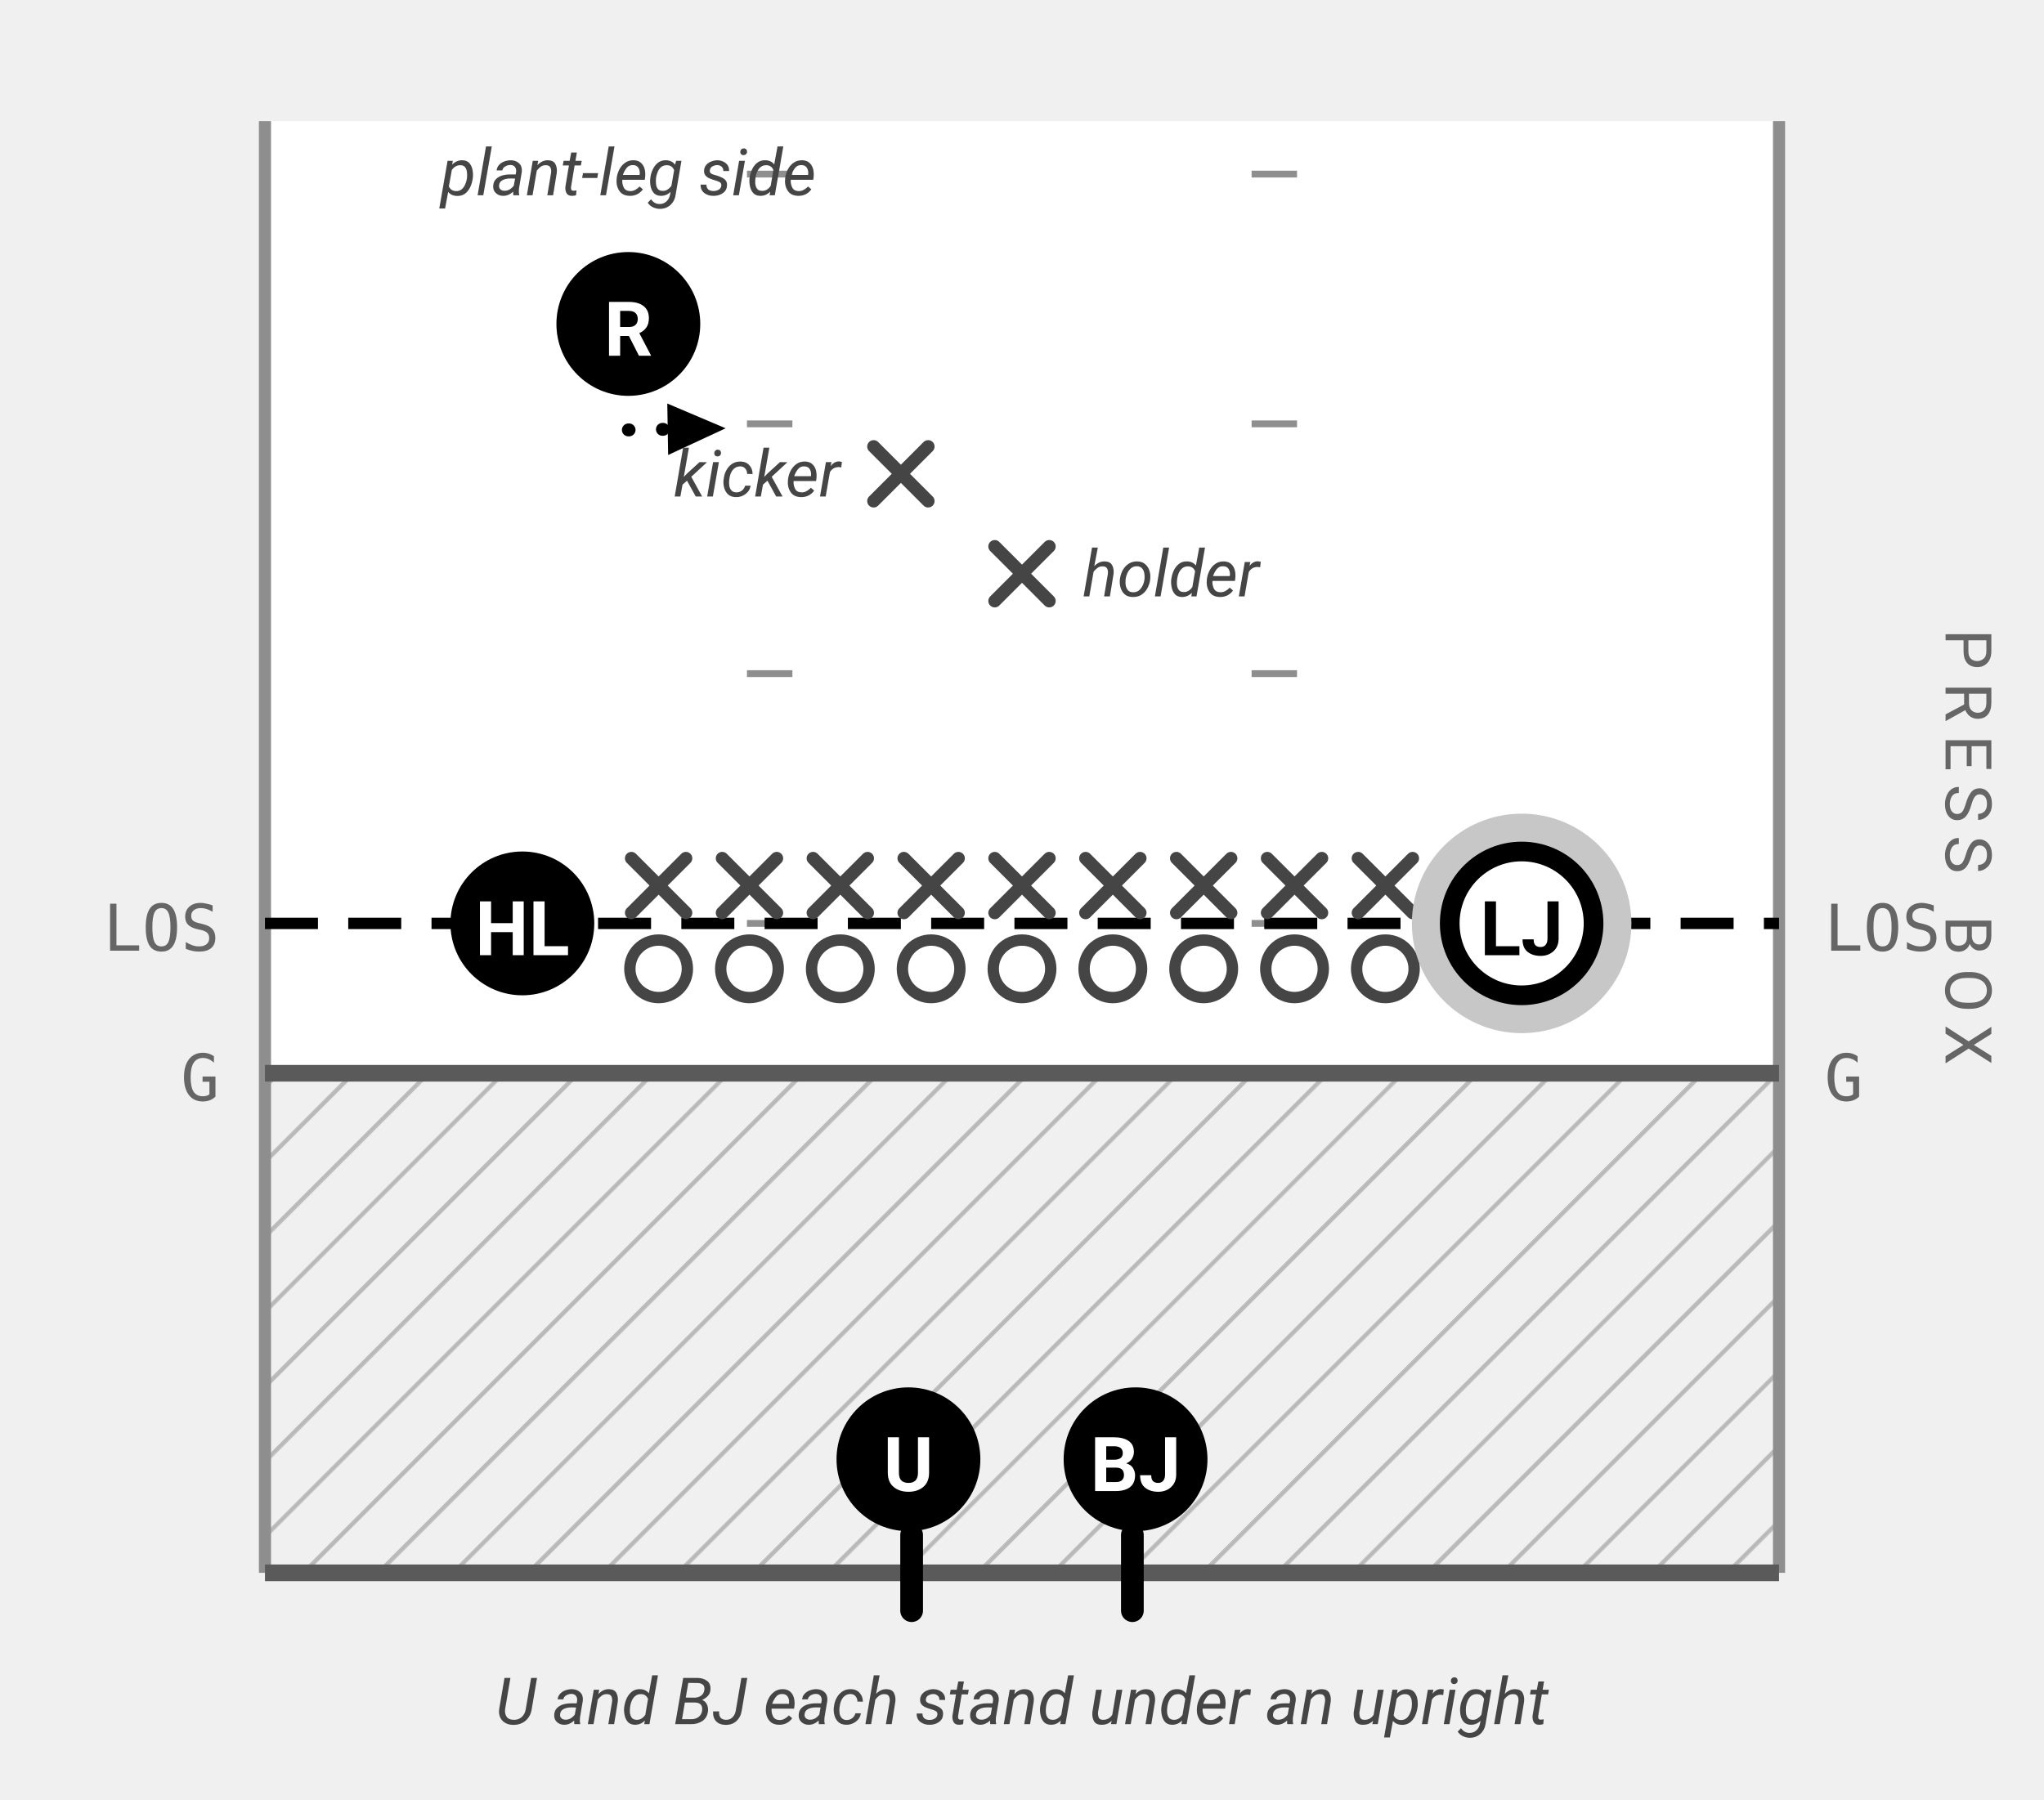
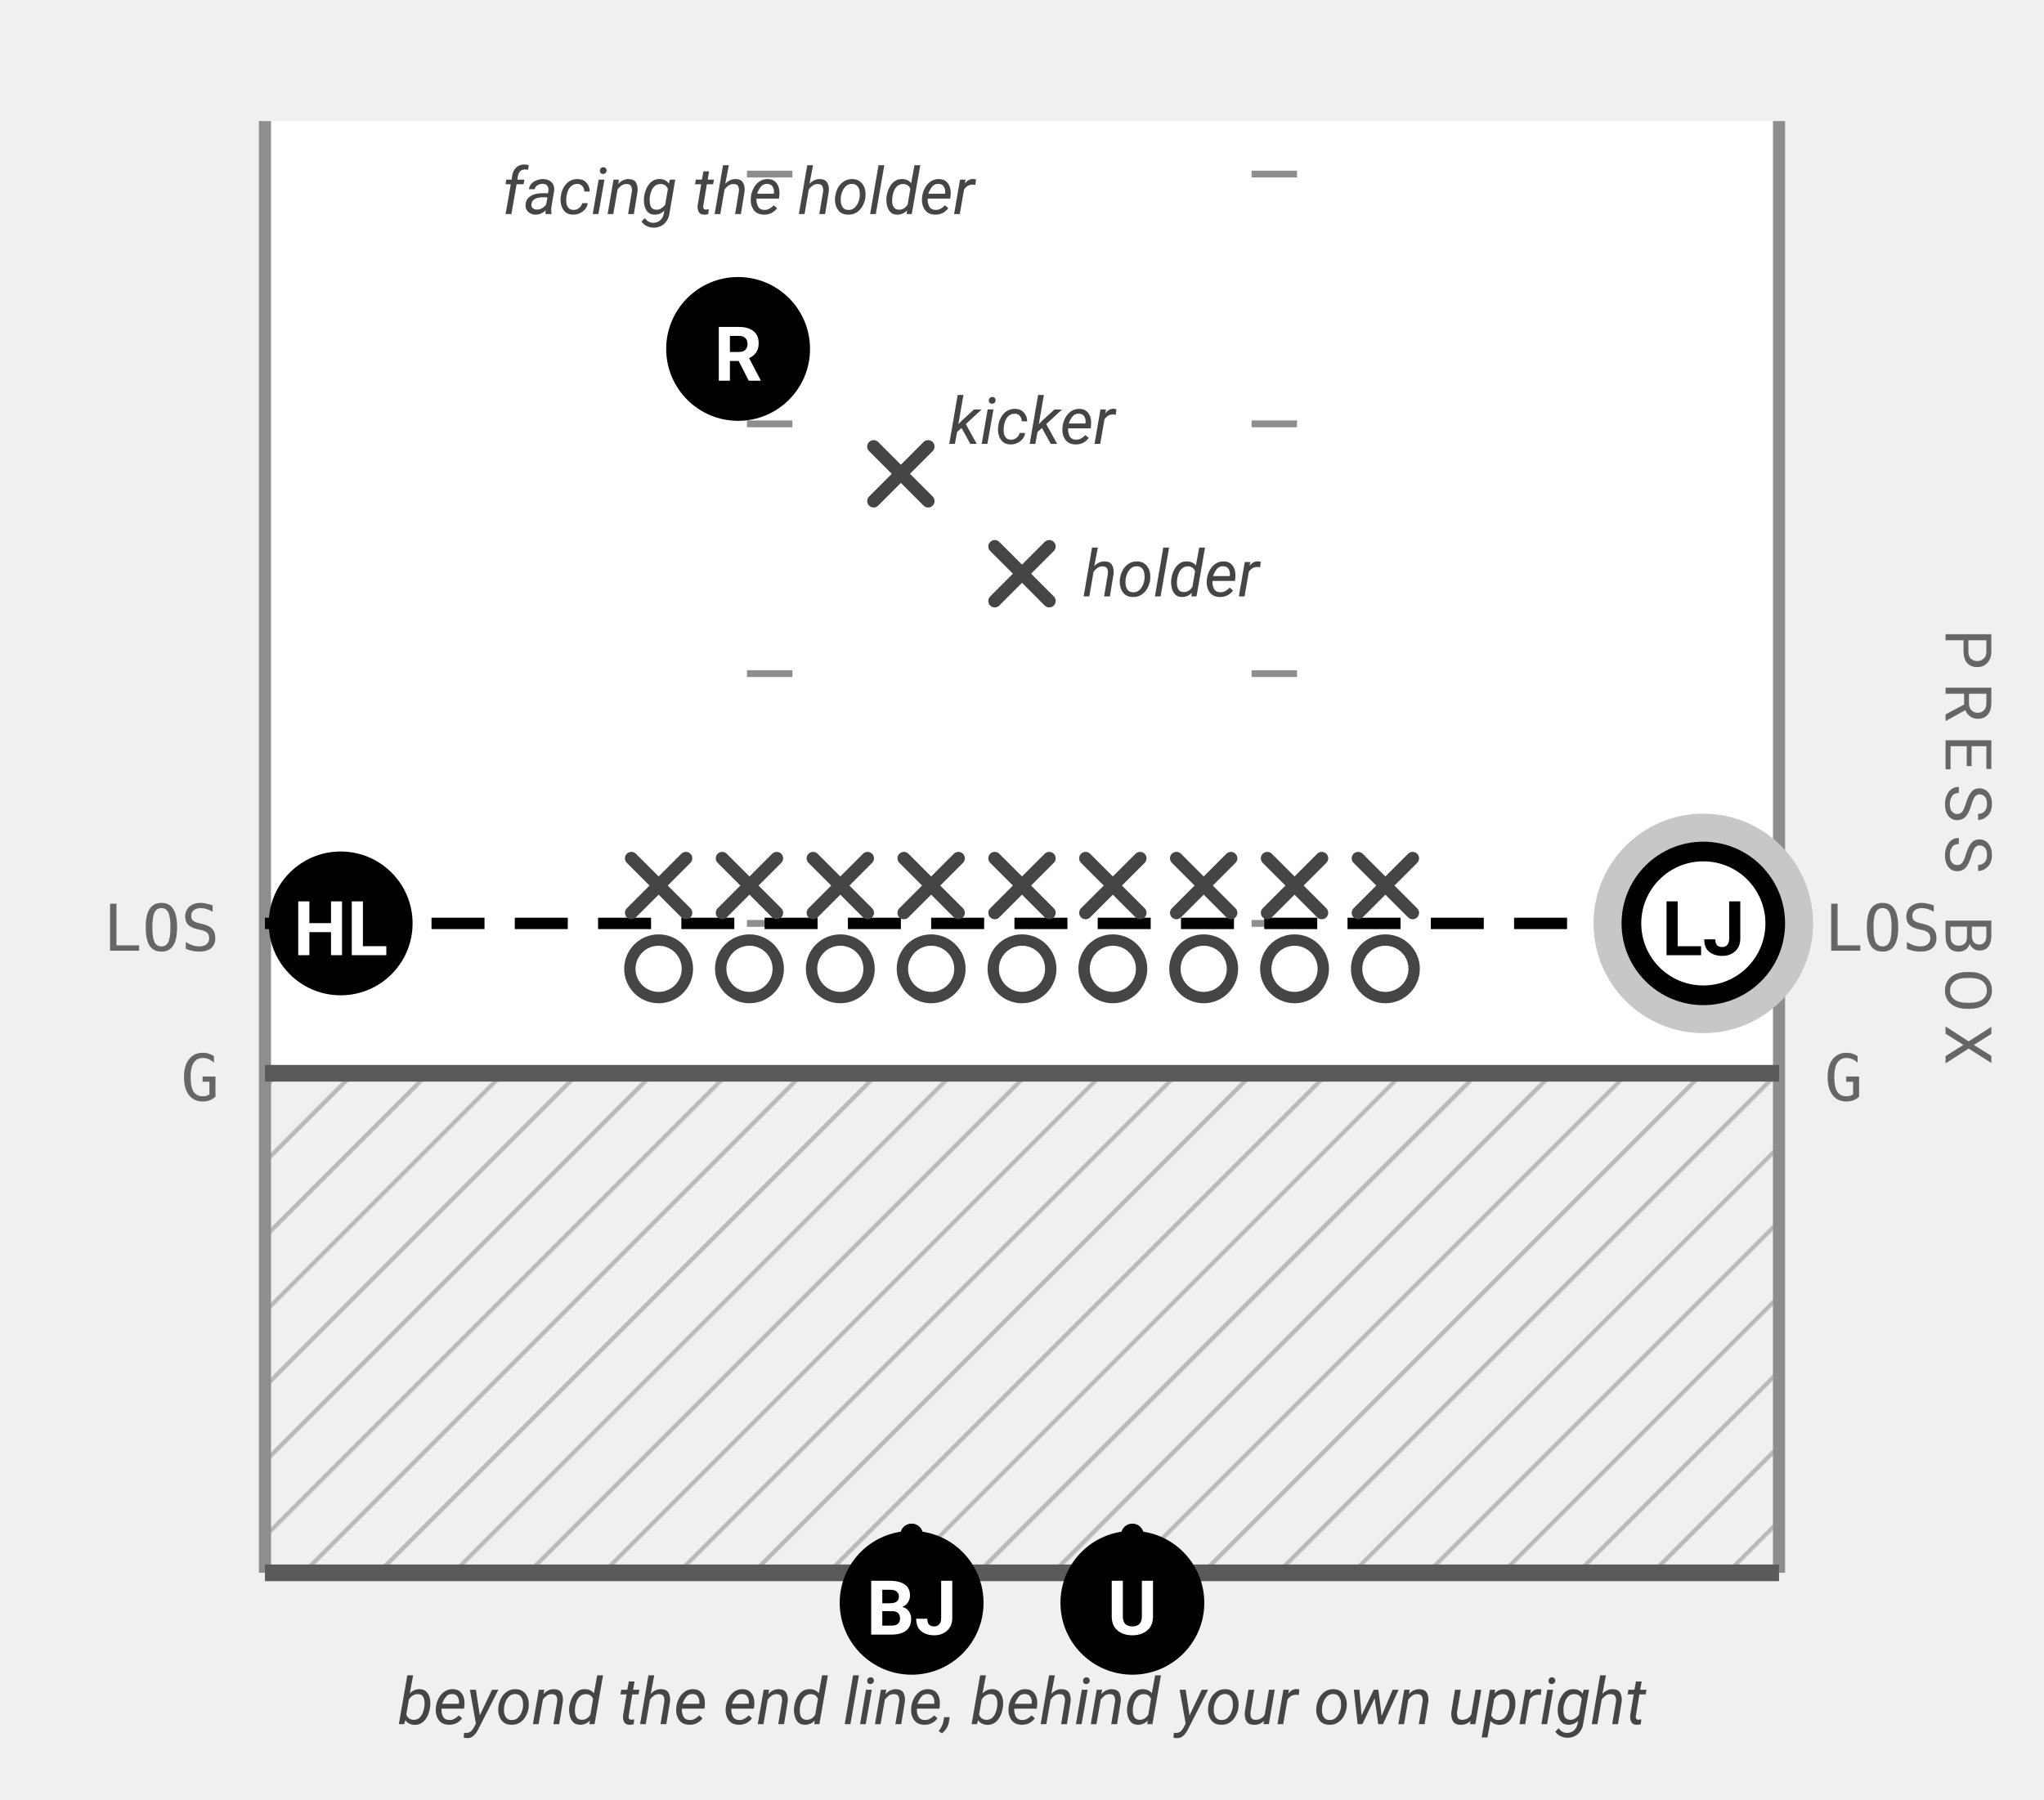
<svg xmlns="http://www.w3.org/2000/svg" viewBox="0 0 270 237.8" role="img" aria-label="Field goal &amp; try — Line Judge position, crew of 5">
  <style>svg{font-family:system-ui,-apple-system,"Segoe UI",Roboto,"Helvetica Neue",Arial,sans-serif}
.turf{fill:#FFFFFF}
.ez{fill:url(#hz)}
.hl{stroke:#B8B8B8;stroke-width:1.15}
.sl{stroke:#8E8E8E;stroke-width:1.6;fill:none}
.yl{stroke:#8E8E8E;stroke-width:.8;fill:none}
.gl{stroke:#5A5A5A;stroke-width:2.2;fill:none}
.rl{stroke:#000000;stroke-width:1.5;stroke-dasharray:7 4;fill:none}
.hash{stroke:#8E8E8E;stroke-width:.9}
.post{stroke:#000000;stroke-width:3;fill:none;stroke-linecap:round}
.ylab{font-family:ui-monospace,Menlo,Consolas,monospace;font-size:8.5px;fill:#666666}
.ylab.end{text-anchor:end}
.ylab.start{text-anchor:start}
.pb{font-size:8.5px;letter-spacing:.2em;fill:#666666;text-anchor:middle;text-transform:uppercase}
.kp line{stroke:#454545;stroke-width:1.7;stroke-linecap:round}
.rp{fill:none;stroke:#454545;stroke-width:1.5}
.hat-b{fill:#000000}
.hat-w{fill:#FFFFFF;stroke:#000000;stroke-width:2.6}
.halo{fill:#C7C7C7}
.mk{font-size:10px;font-weight:600;text-anchor:middle}
.mk-l{fill:#FFFFFF}
.mk-d{fill:#000000}
.mv{stroke:#000000;stroke-width:1.7;fill:none;stroke-dasharray:.1 4.4;stroke-linecap:round}
.arh{fill:#000000}
.mvlab{font-size:8.4px;fill:#454545;text-anchor:middle;font-style:italic}
.note{font-size:8.6px;fill:#454545;font-style:italic}
.note.middle{text-anchor:middle}
.note.start{text-anchor:start}
.note.end{text-anchor:end}
.flagk{fill:#000000}
.flagt{stroke:#000000;stroke-width:1.4;stroke-linecap:round}</style>
  <defs>
    <pattern id="hz" width="7" height="7" patternUnits="userSpaceOnUse" patternTransform="rotate(45)">
      <line x1="0" y1="0" x2="0" y2="7" class="hl" />
    </pattern>
    <marker id="ar" viewBox="0 0 10 10" refX="8" refY="5" markerWidth="5" markerHeight="5" orient="auto-start-reverse">
      <path d="M0,1 L9,5 L0,9 z" class="arh" />
    </marker>
  </defs>
  <rect x="35" y="16" width="200" height="125.8" class="turf" />
  <rect x="35" y="141.8" width="200" height="66" class="ez" />
  <line x1="98.67" y1="23" x2="104.67" y2="23" class="hash" />
  <line x1="165.33" y1="23" x2="171.33" y2="23" class="hash" />
  <line x1="98.67" y1="56" x2="104.67" y2="56" class="hash" />
  <line x1="165.33" y1="56" x2="171.33" y2="56" class="hash" />
  <line x1="98.67" y1="89" x2="104.67" y2="89" class="hash" />
  <line x1="165.33" y1="89" x2="171.33" y2="89" class="hash" />
  <line x1="98.67" y1="122" x2="104.67" y2="122" class="hash" />
  <line x1="165.33" y1="122" x2="171.33" y2="122" class="hash" />
  <line x1="35" y1="16" x2="35" y2="207.8" class="sl" />
  <line x1="235" y1="16" x2="235" y2="207.8" class="sl" />
  <line x1="35" y1="122" x2="235" y2="122" class="rl" />
  <text x="29" y="125.6" class="ylab end">LOS</text>
  <text x="241" y="125.6" class="ylab start">LOS</text>
  <line x1="35" y1="141.8" x2="235" y2="141.8" class="gl" />
  <text x="29" y="145.4" class="ylab end">G</text>
  <text x="241" y="145.4" class="ylab start">G</text>
  <line x1="35" y1="207.8" x2="235" y2="207.8" class="gl" />
  <line x1="120.42" y1="202.8" x2="120.42" y2="212.8" class="post" />
  <line x1="149.58" y1="202.8" x2="149.58" y2="212.8" class="post" />
  <text x="257" y="111.9" class="pb" transform="rotate(90 257 111.9)">PRESS BOX</text>
  <g class="kp">
    <line x1="83.4" y1="113.4" x2="90.6" y2="120.6" />
    <line x1="83.4" y1="120.6" x2="90.6" y2="113.4" />
  </g>
  <g class="kp">
    <line x1="95.4" y1="113.4" x2="102.6" y2="120.6" />
    <line x1="95.4" y1="120.6" x2="102.6" y2="113.4" />
  </g>
  <g class="kp">
    <line x1="107.4" y1="113.4" x2="114.6" y2="120.6" />
    <line x1="107.4" y1="120.6" x2="114.6" y2="113.4" />
  </g>
  <g class="kp">
    <line x1="119.4" y1="113.4" x2="126.6" y2="120.6" />
    <line x1="119.4" y1="120.6" x2="126.6" y2="113.4" />
  </g>
  <g class="kp">
    <line x1="131.4" y1="113.4" x2="138.6" y2="120.6" />
    <line x1="131.4" y1="120.6" x2="138.6" y2="113.4" />
  </g>
  <g class="kp">
    <line x1="143.4" y1="113.4" x2="150.6" y2="120.6" />
    <line x1="143.4" y1="120.6" x2="150.6" y2="113.4" />
  </g>
  <g class="kp">
    <line x1="155.4" y1="113.4" x2="162.6" y2="120.6" />
    <line x1="155.4" y1="120.6" x2="162.6" y2="113.4" />
  </g>
  <g class="kp">
    <line x1="167.4" y1="113.4" x2="174.6" y2="120.6" />
    <line x1="167.4" y1="120.6" x2="174.6" y2="113.4" />
  </g>
  <g class="kp">
    <line x1="179.4" y1="113.4" x2="186.6" y2="120.6" />
    <line x1="179.4" y1="120.6" x2="186.6" y2="113.4" />
  </g>
  <g class="kp">
    <line x1="131.4" y1="72.2" x2="138.6" y2="79.4" />
    <line x1="131.4" y1="79.4" x2="138.6" y2="72.2" />
  </g>
  <g class="kp">
    <line x1="115.4" y1="59" x2="122.6" y2="66.2" />
    <line x1="115.4" y1="66.2" x2="122.6" y2="59" />
  </g>
  <circle cx="87" cy="128" r="3.8" class="rp" />
  <circle cx="99" cy="128" r="3.8" class="rp" />
  <circle cx="111" cy="128" r="3.8" class="rp" />
  <circle cx="123" cy="128" r="3.8" class="rp" />
  <circle cx="135" cy="128" r="3.8" class="rp" />
  <circle cx="147" cy="128" r="3.8" class="rp" />
  <circle cx="159" cy="128" r="3.8" class="rp" />
  <circle cx="171" cy="128" r="3.8" class="rp" />
  <circle cx="183" cy="128" r="3.8" class="rp" />
  <g>
-     <circle cx="83" cy="42.8" r="9.5" class="hat-b" />
-     <text x="83" y="47" class="mk mk-l">R</text>
+     <circle cx="97.5" cy="46.1" r="9.5" class="hat-b" />
+     <text x="97.5" y="50.3" class="mk mk-l">R</text>
  </g>
  <g>
-     <circle cx="69" cy="122" r="9.5" class="hat-b" />
-     <text x="69" y="126.2" class="mk mk-l">HL</text>
+     <circle cx="45" cy="122" r="9.5" class="hat-b" />
+     <text x="45" y="126.2" class="mk mk-l">HL</text>
  </g>
  <g class="you">
-     <circle cx="201" cy="122" r="14.5" class="halo" />
-     <circle cx="201" cy="122" r="9.5" class="hat-w" />
-     <text x="201" y="126.2" class="mk mk-d">LJ</text>
+     <circle cx="225" cy="122" r="14.5" class="halo" />
+     <circle cx="225" cy="122" r="9.5" class="hat-w" />
+     <text x="225" y="126.2" class="mk mk-d">LJ</text>
  </g>
  <g>
-     <circle cx="120" cy="192.8" r="9.5" class="hat-b" />
-     <text x="120" y="197" class="mk mk-l">U</text>
+     <circle cx="120.42" cy="211.76" r="9.5" class="hat-b" />
+     <text x="120.42" y="215.96" class="mk mk-l">BJ</text>
  </g>
  <g>
-     <circle cx="150" cy="192.8" r="9.5" class="hat-b" />
-     <text x="150" y="197" class="mk mk-l">BJ</text>
+     <circle cx="149.58" cy="211.76" r="9.5" class="hat-b" />
+     <text x="149.58" y="215.96" class="mk mk-l">U</text>
  </g>
-   <path d="M 83 56.8 L 95 56.6" class="mv" marker-end="url(#ar)" />
  <text x="143" y="78.8" class="note start">holder</text>
-   <text x="111" y="65.6" class="note end">kicker</text>
-   <text x="83" y="25.8" class="note middle">plant-leg side</text>
-   <text x="135" y="227.8" class="note middle">U and BJ each stand under an upright</text>
+   <text x="125.25" y="58.64" class="note start">kicker</text>
+   <text x="97.5" y="28.28" class="note middle">facing the holder</text>
+   <text x="135" y="227.8" class="note middle">beyond the end line, behind your own upright</text>
</svg>
